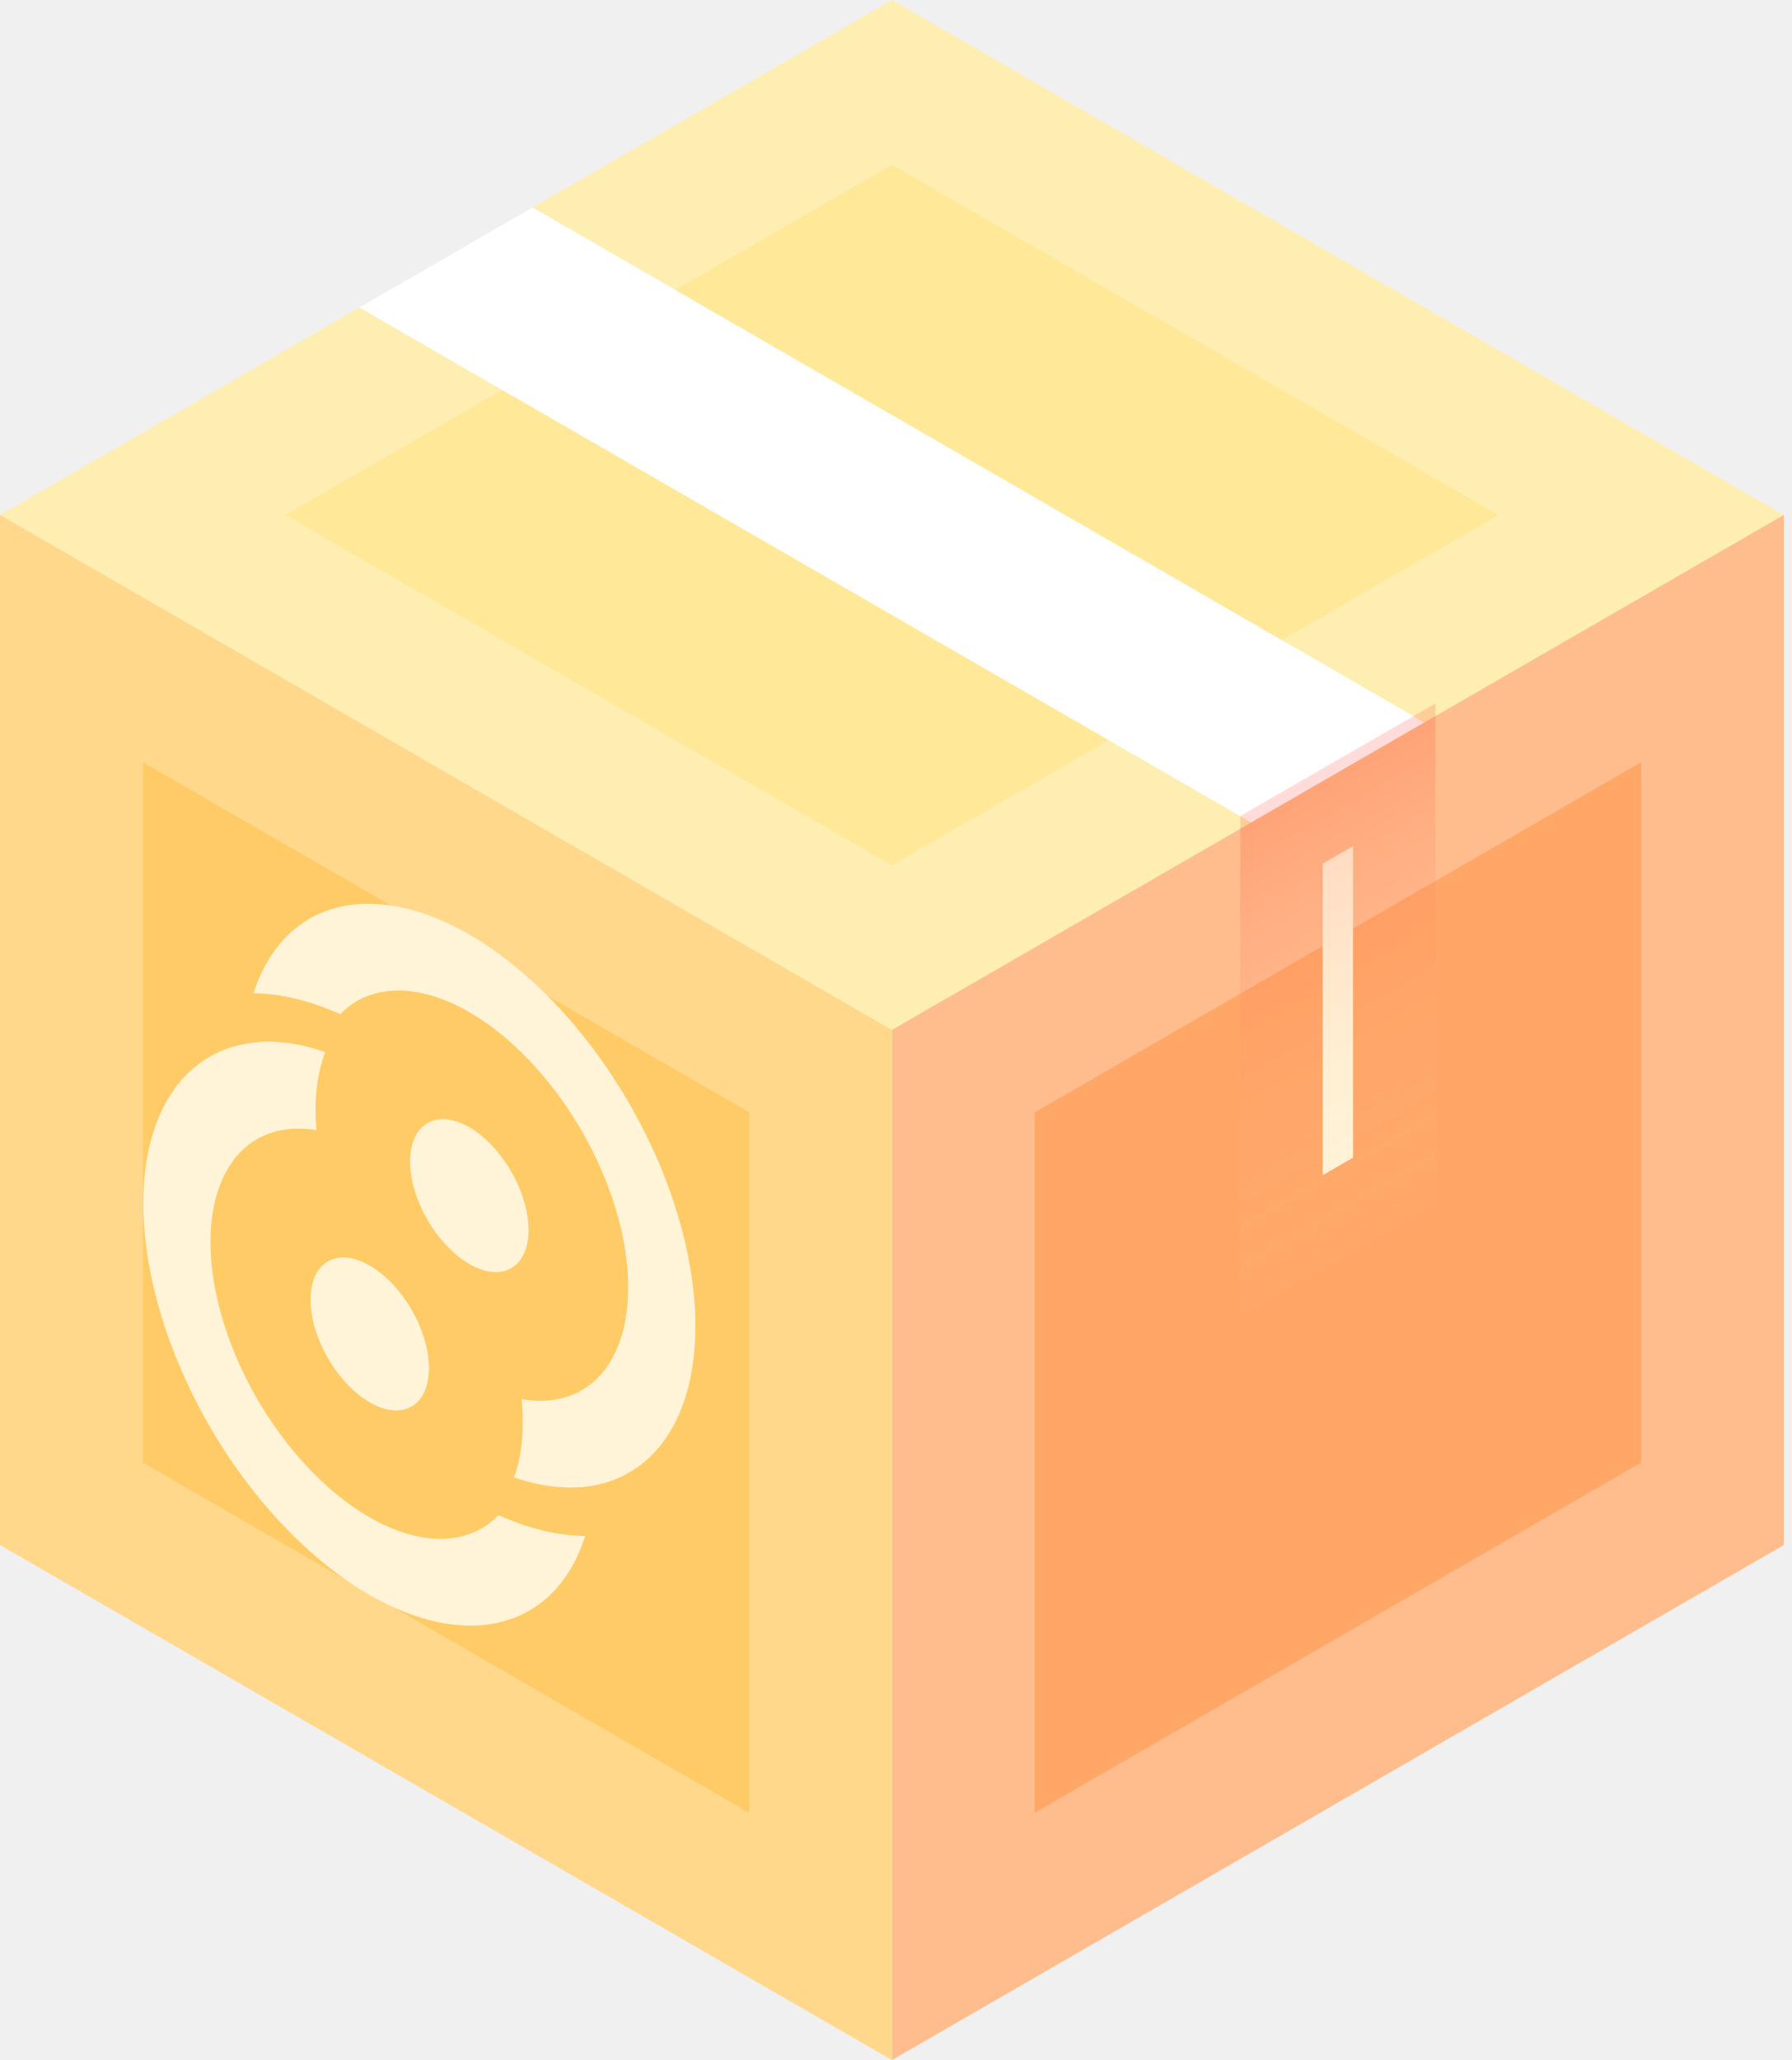
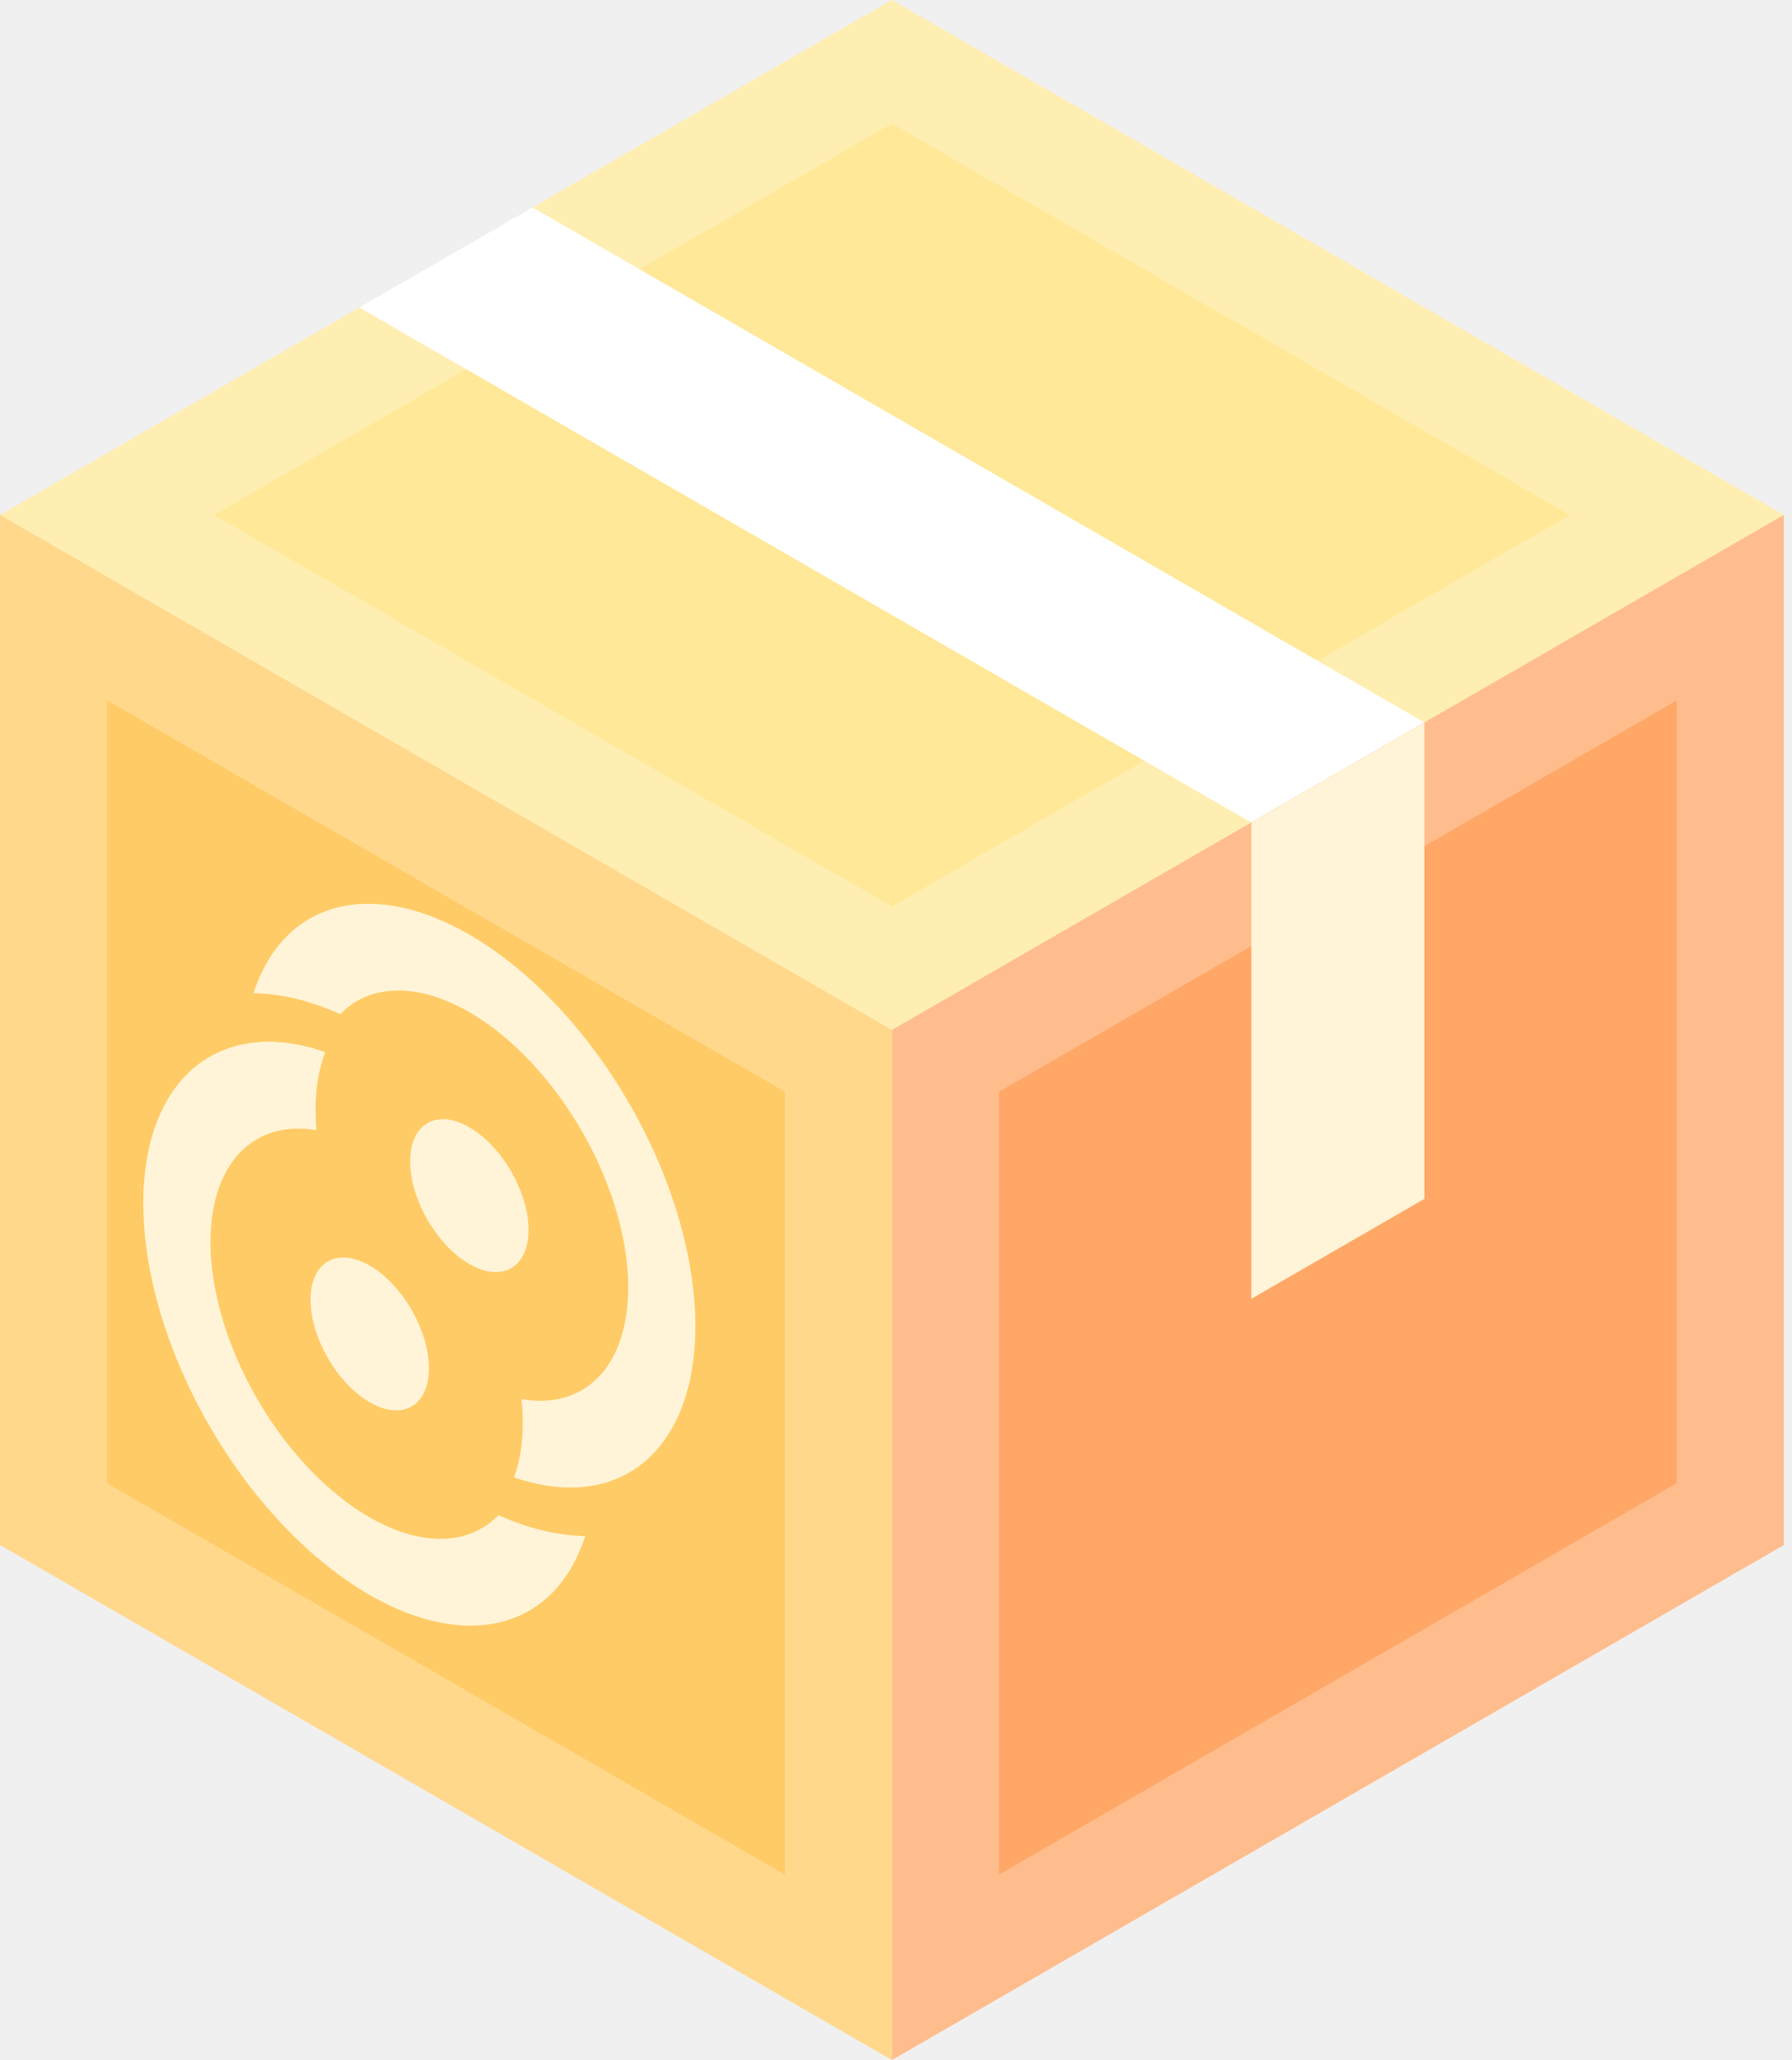
<svg xmlns="http://www.w3.org/2000/svg" width="87" height="100" viewBox="0 0 87 100" fill="none">
  <rect width="50" height="50" transform="matrix(0.866025 0.5 -0.866025 0.5 43.3018 0)" fill="#FFE897" />
-   <rect x="-2.38419e-07" y="4" width="42" height="42" transform="matrix(0.866025 0.5 -0.866025 0.5 46.7659 2)" stroke="white" stroke-opacity="0.25" stroke-width="8" />
+   <rect x="-1.78814e-07" y="3" width="44" height="44" transform="matrix(0.866025 0.5 -0.866025 0.5 45.8998 1.5)" stroke="white" stroke-opacity="0.25" stroke-width="6" />
  <rect width="50" height="9.707" transform="matrix(0.866025 0.5 -0.866025 0.5 25.8545 10.0732)" fill="white" />
  <rect x="-1.44651e-07" y="2.427" width="45.146" height="4.854" transform="matrix(0.866025 0.5 -0.866025 0.5 27.9562 11.2867)" stroke="white" stroke-opacity="0.25" stroke-width="4.854" />
  <rect width="50" height="50" transform="matrix(0.866025 -0.5 0 1 43.3018 49.9997)" fill="#FFA767" />
-   <rect x="3.464" y="2" width="42" height="42" transform="matrix(0.866025 -0.5 0 1 43.7659 51.7317)" stroke="white" stroke-opacity="0.25" stroke-width="8" />
-   <path d="M64.215 41.925L65.689 41.075V56.197L64.215 57.048V41.925Z" fill="#FFF4D7" stroke="url(#paint0_linear_1054_2274)" stroke-width="8" />
+   <rect x="2.598" y="1.5" width="44" height="44" transform="matrix(0.866025 -0.5 0 1 43.6498 51.2987)" stroke="white" stroke-opacity="0.25" stroke-width="6" />
+   <path d="M60.751 39.925L69.153 35.075V58.197L60.751 63.048V39.925Z" fill="#FFF4D7" />
  <rect width="50" height="50" transform="matrix(0.866025 0.5 0 1 0.00195312 24.9999)" fill="#FFCB66" />
-   <rect x="3.464" y="6" width="42" height="42" transform="matrix(0.866025 0.5 0 1 0.466055 23.2678)" stroke="white" stroke-opacity="0.25" stroke-width="8" />
+   <rect x="2.598" y="4.5" width="44" height="44" transform="matrix(0.866025 0.5 0 1 0.350029 23.7008)" stroke="white" stroke-opacity="0.25" stroke-width="6" />
  <path d="M25.66 59.701C25.66 61.534 24.373 62.277 22.786 61.361C21.198 60.444 19.911 58.215 19.911 56.382C19.911 54.548 21.198 53.805 22.786 54.722C24.373 55.639 25.66 57.868 25.66 59.701Z" fill="#FFF4D7" />
  <ellipse rx="3.319" ry="3.319" transform="matrix(-0.866025 -0.5 -7.57103e-08 -1 17.9505 64.7556)" fill="#FFF4D7" />
  <path fill-rule="evenodd" clip-rule="evenodd" d="M28.743 72.126C27.583 72.322 26.298 72.18 24.956 71.719C25.231 70.963 25.38 70.067 25.38 69.045C25.38 68.674 25.36 68.297 25.322 67.917C25.899 68.018 26.454 68.026 26.972 67.938C28.22 67.728 29.208 66.971 29.818 65.76C30.428 64.548 30.634 62.933 30.411 61.109C30.188 59.284 29.546 57.328 28.562 55.475C27.578 53.623 26.293 51.952 24.863 50.664C23.433 49.376 21.917 48.526 20.498 48.215C19.08 47.905 17.819 48.148 16.866 48.914C16.744 49.012 16.628 49.118 16.518 49.232C15.048 48.572 13.625 48.231 12.309 48.214C12.737 46.877 13.433 45.801 14.362 45.053C15.717 43.962 17.512 43.617 19.531 44.058C21.55 44.5 23.706 45.71 25.742 47.543C27.778 49.376 29.605 51.753 31.006 54.39C32.407 57.026 33.32 59.81 33.637 62.406C33.954 65.002 33.661 67.301 32.793 69.025C31.925 70.749 30.518 71.826 28.743 72.126ZM12.439 50.601L15.13 52.536C15.194 51.971 15.311 51.448 15.477 50.975C14.41 50.641 13.386 50.516 12.439 50.601Z" fill="#FFF4D7" />
  <path fill-rule="evenodd" clip-rule="evenodd" d="M11.974 50.661C13.143 50.463 14.439 50.608 15.791 51.078C15.486 51.861 15.319 52.8 15.319 53.882C15.319 54.205 15.334 54.533 15.363 54.864C14.797 54.768 14.254 54.762 13.745 54.848C12.498 55.059 11.51 55.815 10.9 57.027C10.29 58.238 10.084 59.853 10.306 61.678C10.529 63.502 11.171 65.458 12.155 67.311C13.14 69.164 14.424 70.835 15.854 72.122C17.285 73.41 18.8 74.26 20.219 74.571C21.638 74.881 22.899 74.639 23.851 73.872C23.974 73.774 24.09 73.667 24.201 73.552C25.672 74.21 27.096 74.549 28.412 74.562C27.984 75.903 27.287 76.984 26.355 77.734C25 78.825 23.205 79.17 21.187 78.728C19.168 78.286 17.011 77.076 14.976 75.243C12.94 73.411 11.112 71.033 9.711 68.397C8.311 65.76 7.397 62.976 7.08 60.38C6.763 57.784 7.056 55.486 7.925 53.761C8.793 52.037 10.199 50.961 11.974 50.661ZM28.263 72.174L28.263 72.174C28.214 72.179 28.165 72.183 28.116 72.186C28.165 72.183 28.214 72.179 28.263 72.174ZM25.898 71.986C25.681 71.935 25.462 71.876 25.242 71.807C25.242 71.807 25.242 71.807 25.242 71.807C25.462 71.876 25.681 71.935 25.898 71.986Z" fill="#FFF4D7" />
-   <defs>
-     <linearGradient id="paint0_linear_1054_2274" x1="64.952" y1="37.5" x2="75.66" y2="56.048" gradientUnits="userSpaceOnUse">
-       <stop stop-color="#FF0F00" stop-opacity="0.15" />
-       <stop offset="1" stop-color="white" stop-opacity="0" />
-     </linearGradient>
-   </defs>
</svg>
